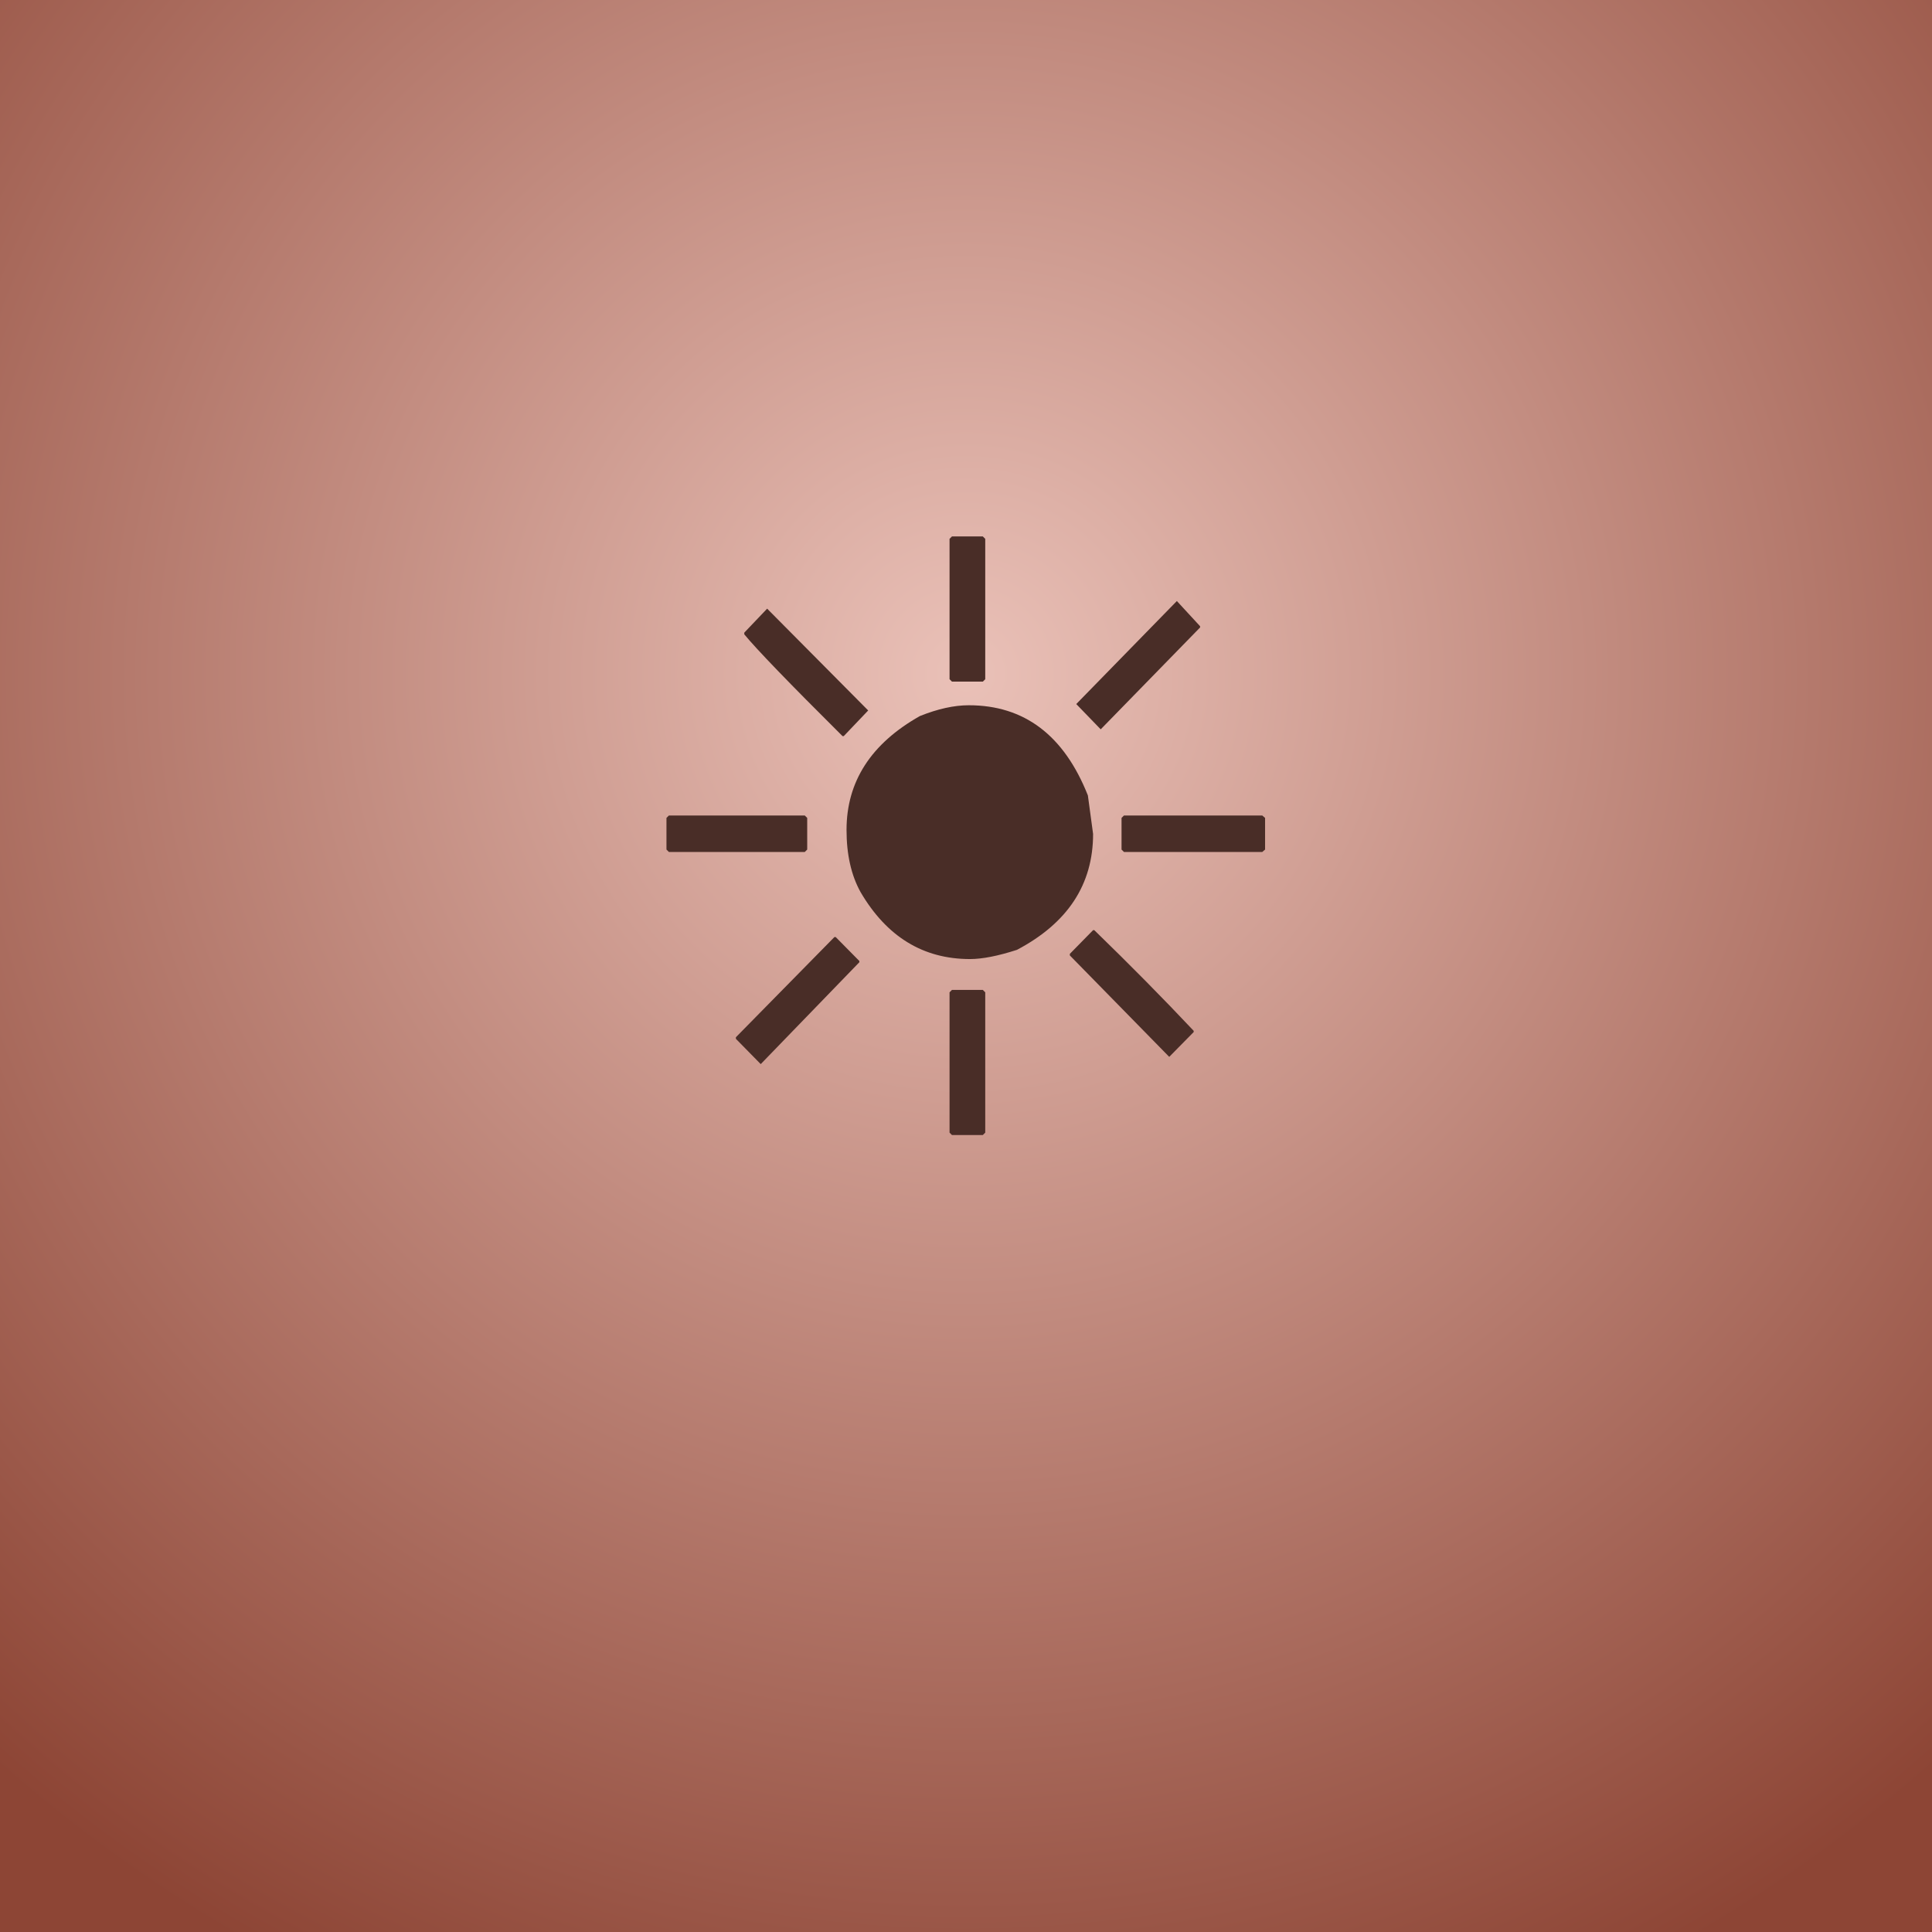
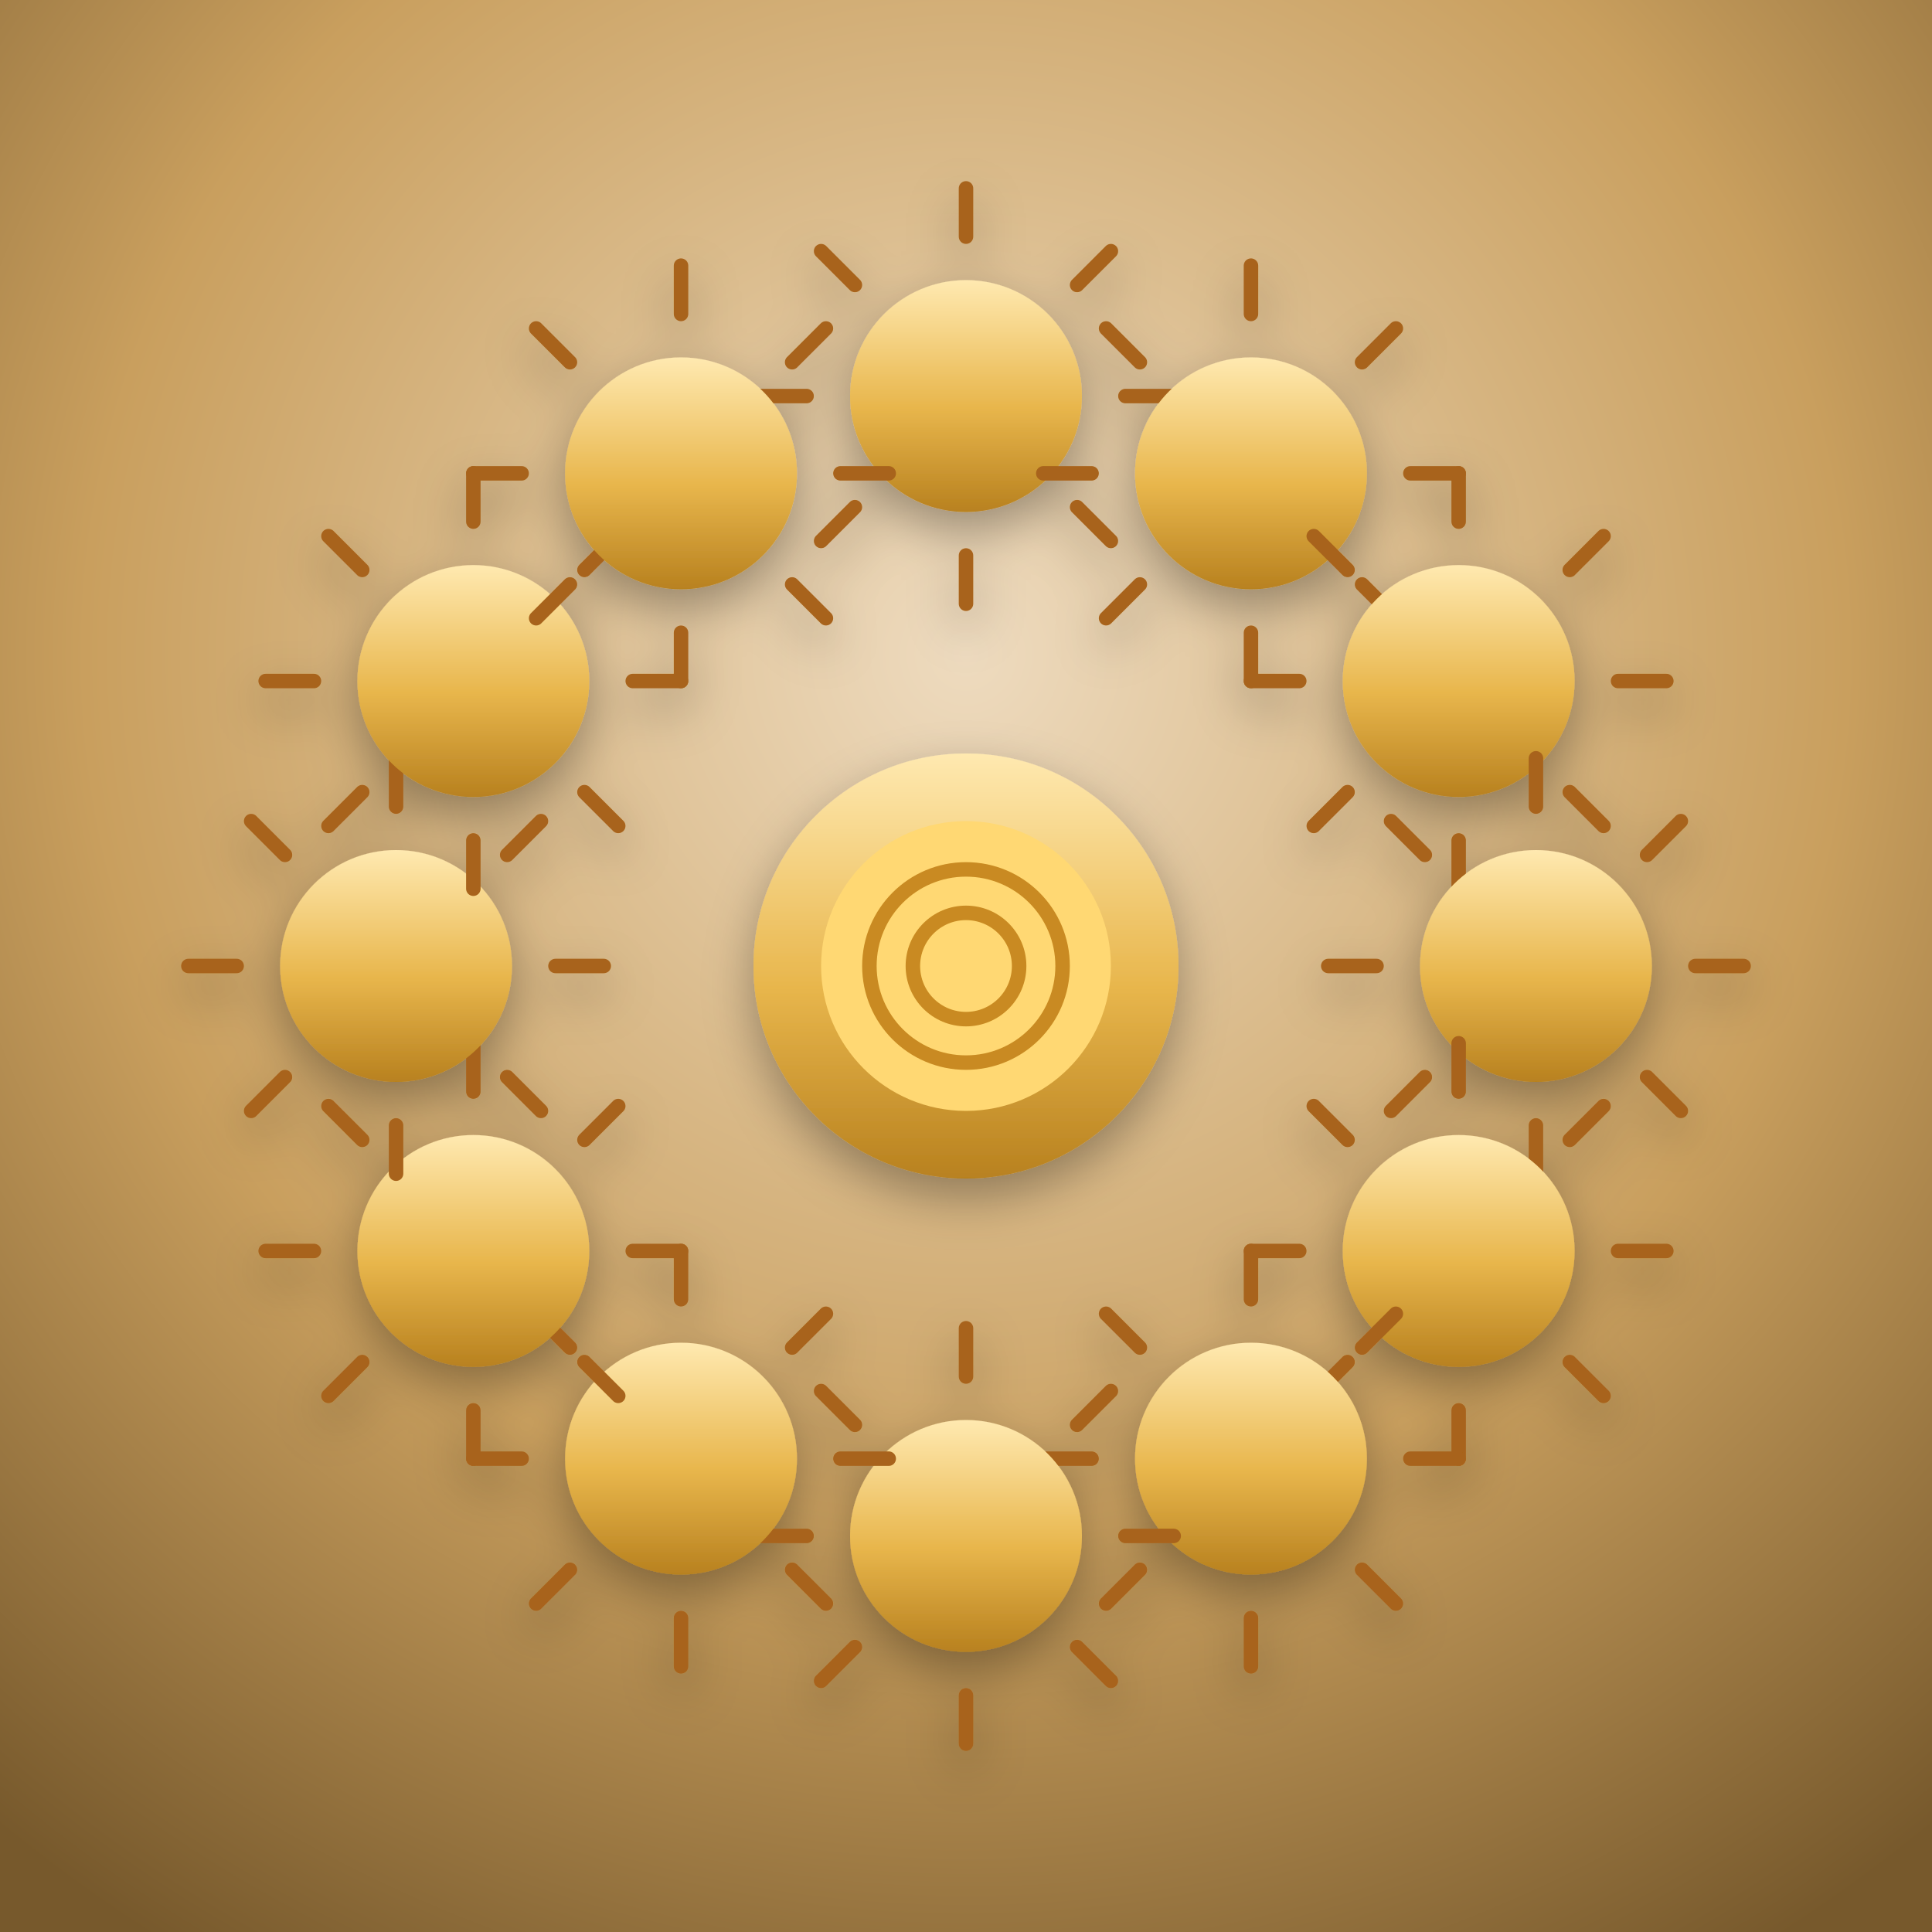
<svg xmlns="http://www.w3.org/2000/svg" width="400" height="400" viewBox="0 0 400 400" role="img" aria-label="Dwadasha Adityas">
  <defs>
-     <radialGradient id="g" cx="50%" cy="35%" r="75%">
-       <stop offset="0%" stop-color="hsl(11,55%,82%)" />
-       <stop offset="100%" stop-color="hsl(11,45%,38%)" />
+     <radialGradient id="bg" cx="50%" cy="34%" r="78%">
+       <stop offset="0%" stop-color="hsl(36,58%,84%)" />
+       <stop offset="58%" stop-color="hsl(36,50%,58%)" />
+       <stop offset="100%" stop-color="hsl(36,46%,32%)" />
    </radialGradient>
+     <linearGradient id="gold" x1="0" y1="0" x2="0" y2="1">
+       <stop offset="0%" stop-color="#ffe9b0" />
+       <stop offset="55%" stop-color="#e8b64c" />
+       <stop offset="100%" stop-color="#b8811f" />
+     </linearGradient>
+     <linearGradient id="pale" x1="0" y1="0" x2="0" y2="1">
+       <stop offset="0%" stop-color="#fffdf6" />
+       <stop offset="100%" stop-color="#e6dcc4" />
+     </linearGradient>
+     <filter id="soft" x="-25%" y="-25%" width="150%" height="150%">
+       <feDropShadow dx="0" dy="4" stdDeviation="5" flood-color="#000" flood-opacity=".33" />
+     </filter>
  </defs>
-   <rect width="400" height="400" fill="url(#g)" />
-   <text x="200" y="235" font-family="Georgia,serif" font-size="170" fill="hsl(11,30%,22%)" text-anchor="middle">☀️</text>
+   <rect width="400" height="400" fill="url(#bg)" />
+   <g filter="url(#soft)">
+     <g transform="translate(200 200)">
+       <g>
+         <g transform="translate(0 -118)">
+           <circle r="24" fill="url(#gold)" />
+           <g stroke="#a8641a" stroke-width="3" stroke-linecap="round">
+             <path d="M0 -33 L0 -43" />
+             <path d="M0 33 L0 43" />
+             <path d="M-33 0 L-43 0" />
+             <path d="M33 0 L43 0" />
+             <path d="M-23 -23 L-30 -30" />
+             <path d="M23 -23 L30 -30" />
+             <path d="M-23 23 L-30 30" />
+             <path d="M23 23 L30 30" />
+           </g>
+         </g>
+         <g transform="translate(59 -102)">
+           <circle r="24" fill="url(#gold)" />
+           <g stroke="#a8641a" stroke-width="3" stroke-linecap="round">
+             <path d="M0 -33 L0 -43" />
+             <path d="M0 33 L0 43" />
+             <path d="M-33 0 L-43 0" />
+             <path d="M33 0 L43 0" />
+             <path d="M-23 -23 L-30 -30" />
+             <path d="M23 -23 L30 -30" />
+             <path d="M-23 23 L-30 30" />
+             <path d="M23 23 L30 30" />
+           </g>
+         </g>
+         <g transform="translate(102 -59)">
+           <circle r="24" fill="url(#gold)" />
+           <g stroke="#a8641a" stroke-width="3" stroke-linecap="round">
+             <path d="M0 -33 L0 -43" />
+             <path d="M0 33 L0 43" />
+             <path d="M-33 0 L-43 0" />
+             <path d="M33 0 L43 0" />
+             <path d="M-23 -23 L-30 -30" />
+             <path d="M23 -23 L30 -30" />
+             <path d="M-23 23 L-30 30" />
+             <path d="M23 23 L30 30" />
+           </g>
+         </g>
+         <g transform="translate(118 0)">
+           <circle r="24" fill="url(#gold)" />
+           <g stroke="#a8641a" stroke-width="3" stroke-linecap="round">
+             <path d="M0 -33 L0 -43" />
+             <path d="M0 33 L0 43" />
+             <path d="M-33 0 L-43 0" />
+             <path d="M33 0 L43 0" />
+             <path d="M-23 -23 L-30 -30" />
+             <path d="M23 -23 L30 -30" />
+             <path d="M-23 23 L-30 30" />
+             <path d="M23 23 L30 30" />
+           </g>
+         </g>
+         <g transform="translate(102 59)">
+           <circle r="24" fill="url(#gold)" />
+           <g stroke="#a8641a" stroke-width="3" stroke-linecap="round">
+             <path d="M0 -33 L0 -43" />
+             <path d="M0 33 L0 43" />
+             <path d="M-33 0 L-43 0" />
+             <path d="M33 0 L43 0" />
+             <path d="M-23 -23 L-30 -30" />
+             <path d="M23 -23 L30 -30" />
+             <path d="M-23 23 L-30 30" />
+             <path d="M23 23 L30 30" />
+           </g>
+         </g>
+         <g transform="translate(59 102)">
+           <circle r="24" fill="url(#gold)" />
+           <g stroke="#a8641a" stroke-width="3" stroke-linecap="round">
+             <path d="M0 -33 L0 -43" />
+             <path d="M0 33 L0 43" />
+             <path d="M-33 0 L-43 0" />
+             <path d="M33 0 L43 0" />
+             <path d="M-23 -23 L-30 -30" />
+             <path d="M23 -23 L30 -30" />
+             <path d="M-23 23 L-30 30" />
+             <path d="M23 23 L30 30" />
+           </g>
+         </g>
+         <g transform="translate(0 118)">
+           <circle r="24" fill="url(#gold)" />
+           <g stroke="#a8641a" stroke-width="3" stroke-linecap="round">
+             <path d="M0 -33 L0 -43" />
+             <path d="M0 33 L0 43" />
+             <path d="M-33 0 L-43 0" />
+             <path d="M33 0 L43 0" />
+             <path d="M-23 -23 L-30 -30" />
+             <path d="M23 -23 L30 -30" />
+             <path d="M-23 23 L-30 30" />
+             <path d="M23 23 L30 30" />
+           </g>
+         </g>
+         <g transform="translate(-59 102)">
+           <circle r="24" fill="url(#gold)" />
+           <g stroke="#a8641a" stroke-width="3" stroke-linecap="round">
+             <path d="M0 -33 L0 -43" />
+             <path d="M0 33 L0 43" />
+             <path d="M-33 0 L-43 0" />
+             <path d="M33 0 L43 0" />
+             <path d="M-23 -23 L-30 -30" />
+             <path d="M23 -23 L30 -30" />
+             <path d="M-23 23 L-30 30" />
+             <path d="M23 23 L30 30" />
+           </g>
+         </g>
+         <g transform="translate(-102 59)">
+           <circle r="24" fill="url(#gold)" />
+           <g stroke="#a8641a" stroke-width="3" stroke-linecap="round">
+             <path d="M0 -33 L0 -43" />
+             <path d="M0 33 L0 43" />
+             <path d="M-33 0 L-43 0" />
+             <path d="M33 0 L43 0" />
+             <path d="M-23 -23 L-30 -30" />
+             <path d="M23 -23 L30 -30" />
+             <path d="M-23 23 L-30 30" />
+             <path d="M23 23 L30 30" />
+           </g>
+         </g>
+         <g transform="translate(-118 0)">
+           <circle r="24" fill="url(#gold)" />
+           <g stroke="#a8641a" stroke-width="3" stroke-linecap="round">
+             <path d="M0 -33 L0 -43" />
+             <path d="M0 33 L0 43" />
+             <path d="M-33 0 L-43 0" />
+             <path d="M33 0 L43 0" />
+             <path d="M-23 -23 L-30 -30" />
+             <path d="M23 -23 L30 -30" />
+             <path d="M-23 23 L-30 30" />
+             <path d="M23 23 L30 30" />
+           </g>
+         </g>
+         <g transform="translate(-102 -59)">
+           <circle r="24" fill="url(#gold)" />
+           <g stroke="#a8641a" stroke-width="3" stroke-linecap="round">
+             <path d="M0 -33 L0 -43" />
+             <path d="M0 33 L0 43" />
+             <path d="M-33 0 L-43 0" />
+             <path d="M33 0 L43 0" />
+             <path d="M-23 -23 L-30 -30" />
+             <path d="M23 -23 L30 -30" />
+             <path d="M-23 23 L-30 30" />
+             <path d="M23 23 L30 30" />
+           </g>
+         </g>
+         <g transform="translate(-59 -102)">
+           <circle r="24" fill="url(#gold)" />
+           <g stroke="#a8641a" stroke-width="3" stroke-linecap="round">
+             <path d="M0 -33 L0 -43" />
+             <path d="M0 33 L0 43" />
+             <path d="M-33 0 L-43 0" />
+             <path d="M33 0 L43 0" />
+             <path d="M-23 -23 L-30 -30" />
+             <path d="M23 -23 L30 -30" />
+             <path d="M-23 23 L-30 30" />
+             <path d="M23 23 L30 30" />
+           </g>
+         </g>
+       </g>
+       <circle r="44" fill="url(#gold)" />
+       <circle r="30" fill="#ffd873" />
+       <g stroke="#c98a20" stroke-width="3" fill="none">
+         <circle r="20" />
+         <circle r="11" />
+       </g>
+     </g>
+   </g>
</svg>
